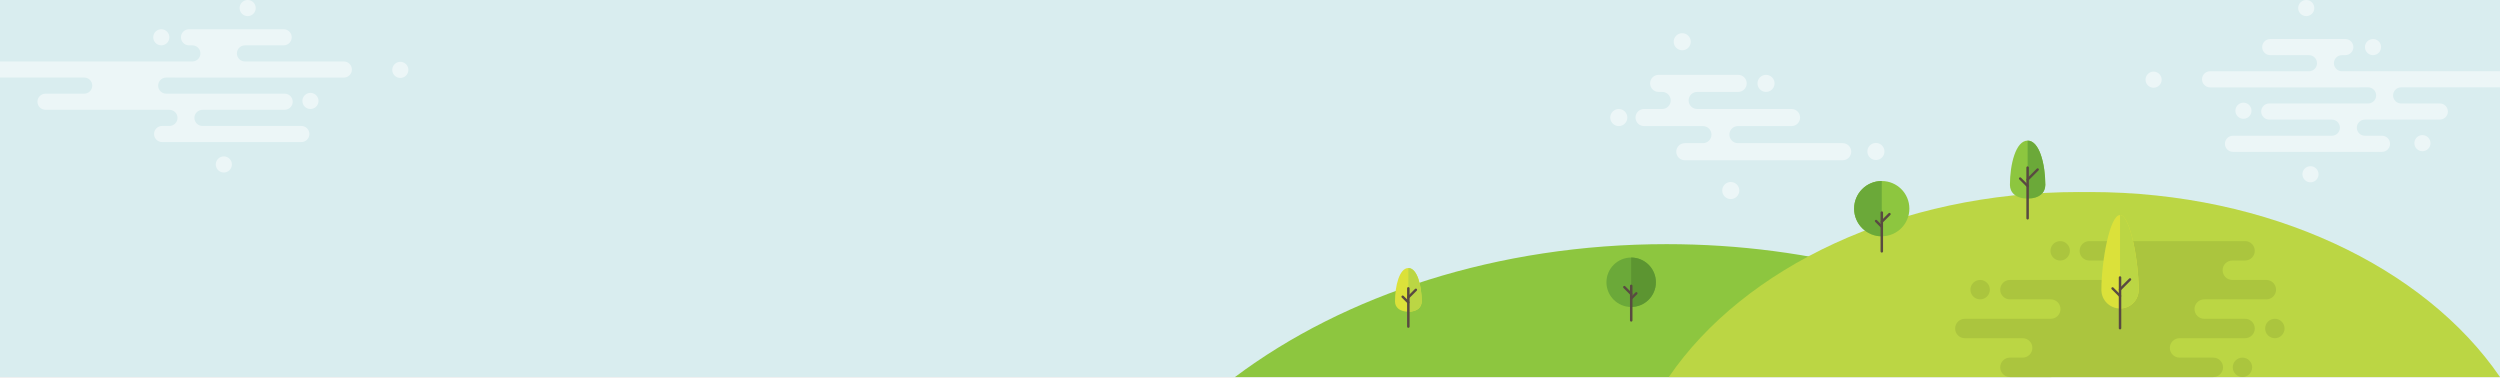
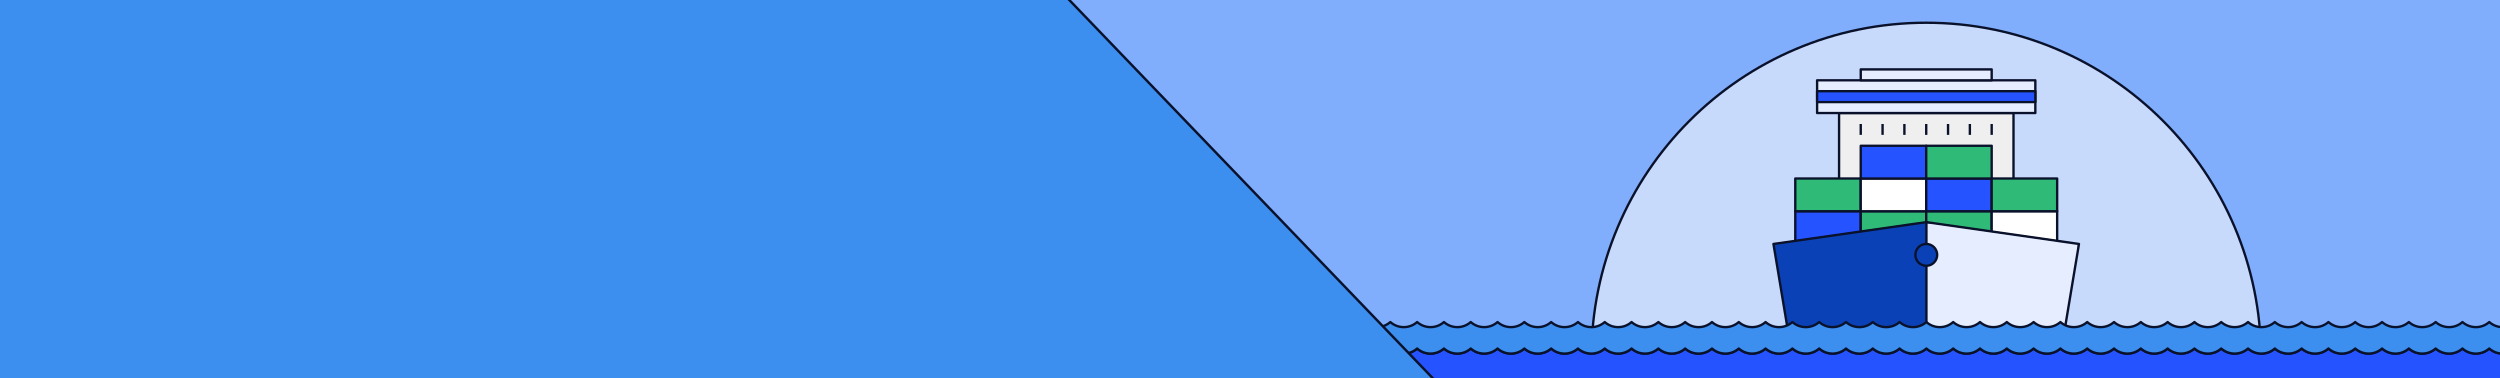
- <svg xmlns="http://www.w3.org/2000/svg" version="1.1" id="Layer_1" x="0px" y="0px" viewBox="0 0 4197.284 633.007" style="enable-background:new 0 0 4197.284 633.007;" xml:space="preserve">
-   <style type="text/css">
- 	.st0{fill:#D9EDEF;}
- 	.st1{fill:#8DC63F;}
- 	.st2{fill:#6BA939;}
- 	.st3{fill:#5C9531;}
- 	.st4{fill:#594A41;}
- 	.st5{fill:#DBE13A;}
- 	.st6{fill:#BBD644;}
- 	.st7{fill:#ABC53E;}
- 	.st8{opacity:0.5;}
- 	.st9{fill:#FFFFFF;}
- </style>
-   <rect class="st0" width="4197.284" height="633.007" />
+ <svg xmlns="http://www.w3.org/2000/svg" id="Layer_1" data-name="Layer 1" viewBox="0 0 4197.28 633.01">
+   <defs>
+     <style>
+       .cls-1 {
+         fill: #30ba78;
+       }
+ 
+       .cls-1, .cls-2, .cls-3, .cls-4, .cls-5, .cls-6, .cls-7, .cls-8, .cls-9, .cls-10, .cls-11, .cls-12, .cls-13 {
+         stroke: #0a112b;
+         stroke-linejoin: round;
+       }
+ 
+       .cls-1, .cls-2, .cls-3, .cls-4, .cls-6, .cls-7, .cls-9, .cls-10, .cls-11, .cls-12, .cls-13 {
+         stroke-width: 4px;
+       }
+ 
+       .cls-2 {
+         fill: #efefef;
+       }
+ 
+       .cls-14, .cls-13 {
+         fill: #0b41b7;
+       }
+ 
+       .cls-3 {
+         fill: #fff;
+       }
+ 
+       .cls-4 {
+         fill: #c8dafc;
+       }
+ 
+       .cls-5 {
+         fill: #81aefc;
+         stroke-width: 4.18px;
+       }
+ 
+       .cls-6 {
+         fill: #e6edfe;
+       }
+ 
+       .cls-7, .cls-8 {
+         fill: #3c8eef;
+       }
+ 
+       .cls-8 {
+         stroke-width: 4.13px;
+       }
+ 
+       .cls-9 {
+         fill: none;
+       }
+ 
+       .cls-10 {
+         fill: #30ba78;
+       }
+ 
+       .cls-11 {
+         fill: #2453ff;
+       }
+ 
+       .cls-12 {
+         fill: #2453ff;
+       }
+ 
+       .cls-15 {
+         clip-path: url(#clippath);
+       }
+     </style>
+     <clipPath id="clippath">
+       <polygon class="cls-13" points="3490.41 409.59 3233.95 372.95 2977.48 409.59 3014.12 629.34 3453.78 629.42 3490.41 409.59" />
+     </clipPath>
+   </defs>
+   <polygon class="cls-5" points="1768.5 647.07 4294.04 648.11 4294.04 -15.1 1768.5 -15.1 1768.5 647.07" />
+   <path class="cls-4" d="M3796.07,600.31c0,9.76-.25,19.47-.74,29.11h-1122.76c-.49-9.64-.74-19.35-.74-29.11,0-310.45,251.67-562.13,562.12-562.13s562.12,251.68,562.12,562.13Z" />
  <g>
-     <path id="path598" class="st1" d="M3443.884,580.007   c-175.2-106.2-400.3-170.1-645.9-170.1c-284.2,0-541,85.5-724.6,223.1   h1370.5V580.007z" />
+     <rect class="cls-2" x="3087.63" y="189.76" width="292.87" height="256.47" />
    <g>
-       <path id="path600" class="st2" d="M2780.084,473.907c0,22.9-18.6,41.5-41.5,41.5    c-22.9,0-41.5-18.6-41.5-41.5c0-22.9,18.6-41.5,41.5-41.5    C2761.584,432.407,2780.084,451.007,2780.084,473.907z" />
-       <path id="path602" class="st3" d="M2780.084,473.907c0-22.9-18.6-41.5-41.5-41.5v82.9    C2761.584,515.307,2780.084,496.807,2780.084,473.907z" />
-       <path id="path604" class="st4" d="M2738.684,540.007c-1.1,0-2.1-0.9-2.1-2.1v-58    c0-1.1,0.9-2.1,2.1-2.1c1.1,0,2.1,0.9,2.1,2.1v58    C2740.784,539.107,2739.784,540.007,2738.684,540.007z" />
-       <path id="path606" class="st4" d="M2738.684,503.107c-0.5,0-1.1-0.2-1.5-0.6    c-0.8-0.8-0.8-2.1,0-2.9l8.6-8.6c0.8-0.8,2.1-0.8,2.9,0    s0.8,2.1,0,2.9l-8.6,8.6    C2739.684,502.907,2739.184,503.107,2738.684,503.107z" />
-       <path id="path608" class="st4" d="M2738.684,495.607c-0.5,0-1.1-0.2-1.5-0.6l-11.5-11.5    c-0.8-0.8-0.8-2.1,0-2.9c0.8-0.8,2.1-0.8,2.9,0l11.5,11.5    c0.8,0.8,0.8,2.1,0,2.9    C2739.684,495.407,2739.184,495.607,2738.684,495.607z" />
+       <line class="cls-9" x1="3124.03" y1="226.4" x2="3124.03" y2="208.14" />
+       <line class="cls-9" x1="3160.67" y1="226.4" x2="3160.67" y2="208.14" />
+       <line class="cls-9" x1="3197.31" y1="226.4" x2="3197.31" y2="208.14" />
+       <line class="cls-9" x1="3233.95" y1="226.4" x2="3233.95" y2="208.14" />
+       <line class="cls-9" x1="3270.59" y1="226.4" x2="3270.59" y2="208.14" />
+       <line class="cls-9" x1="3307.22" y1="226.4" x2="3307.22" y2="208.14" />
+       <line class="cls-9" x1="3343.86" y1="226.4" x2="3343.86" y2="208.14" />
    </g>
-     <path id="path610" class="st5" d="M2386.884,506.107c0-26-7.4-56.1-22.4-56.1   s-22.4,30.1-22.4,56.1c0,9.5,7.4,17.2,22.4,17.2   C2379.484,523.407,2386.884,515.707,2386.884,506.107z" />
-     <path id="path612" class="st6" d="M2386.884,506.107c0-26-7.4-56.1-22.4-56.1v73.3   c15,0.1,22.4-7.6,22.4-17.2V506.107z" />
-     <path id="path614" class="st4" d="M2364.484,550.407c-1.1,0-2.1-0.9-2.1-2.1v-64.2   c0-1.1,0.9-2.1,2.1-2.1c1.1,0,2.1,0.9,2.1,2.1v64.2   C2366.584,549.507,2365.684,550.407,2364.484,550.407L2364.484,550.407z" />
-     <path id="path616" class="st4" d="M2364.484,509.707c-0.5,0-1.1-0.2-1.5-0.6l-9.5-9.5   c-0.8-0.8-0.8-2.1,0-2.9s2.1-0.8,2.9,0l9.5,9.5   c0.8,0.8,0.8,2.1,0,2.9   C2365.584,509.507,2365.084,509.707,2364.484,509.707z" />
-     <path id="path618" class="st4" d="M2364.484,501.307c-0.5,0-1.1-0.2-1.5-0.6   c-0.8-0.8-0.8-2.1,0-2.9l12.7-12.7   c0.8-0.8,2.1-0.8,2.9,0s0.8,2.1,0,2.9l-12.7,12.7   C2365.584,501.107,2365.084,501.307,2364.484,501.307z" />
-     <path id="path620" class="st6" d="M3489.784,322.407c-301.4,0-562.2,126.5-688,310.6h653.3   h88.9h653.3c-125.9-184.1-386.7-310.6-688.3-310.6   c-3.2,0-6.4,0.1-9.6,0.1c-3.2-0.1-6.4-0.1-9.6-0.1V322.407   z" />
-     <g id="g642" transform="translate(0,150.9074)">
-       <path id="path622" class="st7" d="M3340.784,335.4c0-9-7.3-16.3-16.3-16.3    s-16.3,7.3-16.3,16.3s7.3,16.3,16.3,16.3    S3340.784,344.4,3340.784,335.4z" />
-       <path id="path624" class="st7" d="M3475.184,270.2c0-9-7.3-16.3-16.3-16.3    s-16.3,7.3-16.3,16.3S3449.884,286.5,3458.884,286.5    S3475.184,279.2,3475.184,270.2z" />
-       <path id="path626" class="st7" d="M3298.784,384.3c-9,0-16.3,7.3-16.3,16.3    s7.3,16.3,16.3,16.3h97.1c9,0,16.3,7.3,16.3,16.3    s-7.3,16.3-16.3,16.3h-21.4c-9,0-16.3,7.3-16.3,16.3    s7.3,16.3,16.3,16.3h289.5h52c9,0,16.3-7.3,16.3-16.3    s-7.3-16.3-16.3-16.3h-56.7c-9,0-16.3-7.3-16.3-16.3    s7.3-16.3,16.3-16.3h110c9,0,16.3-7.3,16.3-16.3    s-7.3-16.3-16.3-16.3h-68.6c-9,0-16.3-7.3-16.3-16.3    s7.3-16.3,16.3-16.3h104.3c9,0,16.3-7.3,16.3-16.3    s-7.3-16.3-16.3-16.3h-57.1c-9,0-16.3-7.3-16.3-16.3    s7.3-16.3,16.3-16.3h21.4c9,0,16.3-7.3,16.3-16.3    s-7.3-16.3-16.3-16.3h-119.5h-142c-9,0-16.3,7.3-16.3,16.3    s7.3,16.3,16.3,16.3h56.7c9,0,16.3,7.3,16.3,16.3    s-7.3,16.3-16.3,16.3h-190c-9,0-16.3,7.3-16.3,16.3    s7.3,16.3,16.3,16.3h68.6c9,0,16.3,7.3,16.3,16.3    s-7.3,16.3-16.3,16.3h-144.3H3298.784z" />
-       <path id="path628" class="st7" d="M3802.984,400.6c0,9,7.3,16.3,16.3,16.3    s16.3-7.3,16.3-16.3s-7.3-16.3-16.3-16.3    S3802.984,391.6,3802.984,400.6z" />
-       <path id="path630" class="st7" d="M3748.584,465.8c0,9,7.3,16.3,16.3,16.3    s16.3-7.3,16.3-16.3S3773.884,449.5,3764.884,449.5    S3748.584,456.8,3748.584,465.8z" />
-     </g>
+     <rect class="cls-6" x="3050.76" y="134.81" width="366.38" height="54.96" />
+     <rect class="cls-11" x="3050.76" y="153.09" width="366.38" height="18.32" />
+     <rect class="cls-6" x="3124.03" y="116.49" width="219.83" height="18.32" />
+     <rect class="cls-11" x="3014.12" y="354.64" width="109.91" height="54.96" />
+     <rect class="cls-10" x="3124.03" y="354.64" width="109.91" height="54.96" />
+     <rect class="cls-10" x="3233.95" y="354.64" width="109.91" height="54.96" />
+     <rect class="cls-3" x="3343.87" y="354.64" width="109.91" height="54.96" />
+     <rect class="cls-10" x="3014.12" y="299.68" width="109.91" height="54.96" />
+     <rect class="cls-3" x="3124.03" y="299.68" width="109.91" height="54.96" />
+     <rect class="cls-11" x="3233.95" y="299.68" width="109.91" height="54.96" />
+     <rect class="cls-1" x="3343.87" y="299.68" width="109.91" height="54.96" />
+     <rect class="cls-11" x="3124.03" y="244.72" width="109.91" height="54.96" />
+     <rect class="cls-10" x="3233.95" y="244.72" width="109.91" height="54.96" />
    <g>
-       <path id="path654" class="st1" d="M3159.284,303.907c25.6,0,46.4,20.7,46.4,46.4    c0,25.6-20.7,46.4-46.4,46.4c-25.6,0-46.4-20.7-46.4-46.4    C3112.884,324.607,3133.684,303.807,3159.284,303.907z" />
-       <path id="path656" class="st2" d="M3159.284,396.807v-92.9    c-25.6,0-46.4,20.7-46.4,46.4    C3112.884,375.907,3133.684,396.707,3159.284,396.807z" />
-       <path id="path658" class="st4" d="M3157.284,422.007v-65.1c0-1.2,1-2.1,2.1-2.1    c1.2,0,2.1,1,2.1,2.1v65.1c0,1.2-1,2.1-2.1,2.1    C3158.184,424.107,3157.284,423.207,3157.284,422.007z" />
-       <path id="path660" class="st4" d="M3157.984,382.207l-9.7-9.7    c-0.8-0.8-0.8-2.1,0-2.9s2.1-0.8,2.9,0l9.7,9.7    c0.8,0.8,0.8,2.1,0,2.9c-0.4,0.4-1,0.6-1.5,0.6    S3158.284,382.607,3157.984,382.207z" />
-       <path id="path662" class="st4" d="M3157.984,373.707c-0.8-0.8-0.8-2.1,0-2.9    l12.8-12.8c0.8-0.8,2.1-0.8,2.9,0    c0.8,0.8,0.8,2.1,0,2.9l-12.8,12.8c-0.4,0.4-1,0.6-1.5,0.6    S3158.284,374.107,3157.984,373.707z" />
-     </g>
-     <g>
-       <path id="path694" class="st5" d="M3559.345,517.888c-17.3,0-31.3-14-31.3-31.3    c0-47.2,14-125.6,31.3-125.6c17.3,0,31.3,78.4,31.3,125.6    C3590.645,503.888,3576.645,517.888,3559.345,517.888z" />
-       <path id="path696" class="st6" d="M3559.345,517.888V360.988    c17.3,0,31.3,78.4,31.3,125.6    C3590.645,503.888,3576.645,517.888,3559.345,517.888z" />
-       <path id="path698" class="st4" d="M3557.245,550.988v-85.1c0-1.2,1-2.1,2.1-2.1    c1.2,0,2.1,1,2.1,2.1v85.1c0,1.2-1,2.1-2.1,2.1    C3558.145,553.088,3557.245,552.088,3557.245,550.988z" />
-       <path id="path700" class="st4" d="M3557.945,498.288l-12.6-12.6    c-0.8-0.8-0.8-2.1,0-2.9s2.1-0.8,2.9,0l12.6,12.7    c0.8,0.8,0.8,2.1,0,2.9c-0.4,0.4-1,0.6-1.5,0.6    S3558.245,498.788,3557.945,498.288z" />
-       <path id="path702" class="st4" d="M3557.845,487.388c-0.8-0.8-0.8-2.1,0-2.9    l16.8-16.8c0.8-0.8,2.1-0.8,2.9,0s0.8,2.1,0,2.9    l-16.7,16.8c-0.4,0.4-1,0.6-1.5,0.6S3558.245,487.788,3557.845,487.388z" />
-     </g>
-     <g>
-       <path id="path714" class="st1" d="M3404.19,333.387c-19.9,0-29.7-10.3-29.7-22.9    c0-34.5,9.8-74.4,29.7-74.4c19.9,0,29.7,39.9,29.7,74.4    C3433.89,323.187,3424.09,333.387,3404.19,333.387z" />
-       <path id="path716" class="st2" d="M3404.19,333.287v-97.2    c19.9,0,29.7,39.9,29.7,74.4    C3433.89,323.187,3424.09,333.387,3404.19,333.287z" />
-       <path id="path718" class="st4" d="M3402.09,366.487v-85.1c0-1.2,1-2.1,2.1-2.1    c1.2,0,2.1,1,2.1,2.1v85.1c0,1.2-1,2.1-2.1,2.1    C3403.09,368.587,3402.19,367.687,3402.09,366.487z" />
-       <path id="path720" class="st4" d="M3402.79,313.787l-12.6-12.6    c-0.8-0.8-0.8-2.1,0-2.9s2.1-0.8,2.9,0l12.6,12.7    c0.8,0.8,0.8,2.1,0,2.9c-0.4,0.4-1,0.6-1.5,0.6    S3403.19,314.287,3402.79,313.787z" />
-       <path id="path722" class="st4" d="M3402.79,302.887c-0.8-0.8-0.8-2.1,0-2.9    l16.8-16.8c0.8-0.8,2.1-0.8,2.9,0    c0.8,0.8,0.8,2.1,0,2.9l-16.8,16.8c-0.4,0.4-1,0.6-1.5,0.6    S3403.19,303.287,3402.79,302.887z" />
+       <polygon class="cls-14" points="3490.41 409.59 3233.95 372.95 2977.48 409.59 3014.12 629.34 3453.78 629.42 3490.41 409.59" />
+       <g class="cls-15">
+         <rect class="cls-6" x="3234.29" y="372.95" width="256.13" height="256.43" />
+         <circle class="cls-13" cx="3234.06" cy="427.91" r="18.32" />
+       </g>
+       <polygon class="cls-9" points="3490.41 409.59 3233.95 372.95 2977.48 409.59 3014.12 629.34 3453.78 629.42 3490.41 409.59" />
    </g>
  </g>
-   <g class="st8">
-     <path class="st9" d="M2760.214,183h30.457c7.917,0,14.336-6.419,14.336-14.336   c0-7.917-6.418-14.336-14.336-14.336h-5.952c-7.917,0-14.336-6.418-14.336-14.336   v-0c0-7.917,6.418-14.336,14.336-14.336h133.531   c7.917,0,14.336,6.418,14.336,14.336v0c0,7.918-6.418,14.336-14.336,14.336   h-7.074h-61.786c-7.917,0-14.336,6.418-14.336,14.336v0   c0,7.918,6.418,14.336,14.336,14.336h61.786h64.633h7.112h24.937   c7.917,0,14.336,6.418,14.336,14.336c0,7.918-6.418,14.336-14.336,14.336h-20.979   c-0.069,0.001-0.136,0.01-0.206,0.01h-7.074h-61.786   c-7.918,0-14.336,6.418-14.336,14.336c0,7.918,6.418,14.336,14.336,14.336h61.786   h64.632h7.113h42.358c7.917,0,14.336,6.418,14.336,14.336   c0,7.917-6.418,14.336-14.336,14.336h-131.533h-41.686h-91.845   c-7.917,0-14.336-6.419-14.336-14.336c0-7.918,6.418-14.336,14.336-14.336h30.457   c7.917,0,14.336-6.418,14.336-14.336c0-7.918-6.419-14.336-14.336-14.336h-5.952   c-0.069,0-0.136-0.009-0.206-0.01h-0.877h-91.845   c-7.917,0-14.336-6.418-14.336-14.336   C2745.879,189.418,2752.297,183,2760.214,183z" />
-     <ellipse transform="matrix(0.7071068 -0.7071068 0.7071068 0.7071068 656.4876 1979.583)" class="st9" cx="2717.812" cy="197.341" rx="14.336" ry="14.336" />
-     <ellipse transform="matrix(0.2305667 -0.9730566 0.9730566 0.2305667 2145.146 2992.823)" class="st9" cx="2964.995" cy="139.992" rx="14.336" ry="14.336" />
-     <ellipse transform="matrix(0.1605944 -0.9870205 0.9870205 0.1605944 2301.579 2846.472)" class="st9" cx="2824.311" cy="70.072" rx="14.336" ry="14.336" />
-     <ellipse transform="matrix(0.8951613 -0.4457424 0.4457424 0.8951613 216.8302 1430.534)" class="st9" cx="3149.512" cy="254.319" rx="14.336" ry="14.336" />
-     <circle class="st9" cx="2905.81" cy="319.886" r="14.336" />
-   </g>
-   <g class="st8">
-     <path class="st9" d="M4197.284,119.588h-124.14h-36.224h-3.12h-86.683h-16.252   c-6.962-0.555-12.443-6.37-12.443-13.475c0-7.472,6.058-13.53,13.53-13.53   h5.618c7.473,0,13.53-6.058,13.53-13.53l0,0c0-7.473-6.057-13.53-13.53-13.53   h-126.026c-7.473,0-13.53,6.058-13.53,13.53l0,0   c0,7.473,6.058,13.53,13.53,13.53h6.676h58.313   c7.473,0,13.53,6.058,13.53,13.53v0c0,7.473-6.058,13.53-13.53,13.53   h-58.313h-61h-6.713h-39.977c-7.473,0-13.53,6.058-13.53,13.53   c0,7.473,6.058,13.53,13.53,13.53h124.14h39.343h86.683   c0.366,0,0.726-0.026,1.085-0.055h14.079c7.472,0,13.53,6.058,13.53,13.53   c0,7.473-6.058,13.53-13.53,13.53h-5.618h-52.674h-61h-6.713h-39.977   c-7.472,0-13.53,6.058-13.53,13.53c0,7.473,6.058,13.53,13.53,13.53h38.743   c0.453,0.046,0.912,0.07,1.377,0.07h6.676h58.314   c7.472,0,13.53,6.058,13.53,13.53v0c0,7.473-6.058,13.53-13.53,13.53   h-58.314h-61h-6.713h-39.977c-7.473,0-13.53,6.058-13.53,13.53   c0,7.473,6.058,13.53,13.53,13.53h124.14h39.343h86.683   c7.472,0,13.53-6.058,13.53-13.53c0-7.472-6.058-13.53-13.53-13.53h-28.745   c-7.472,0-13.53-6.058-13.53-13.53c0-7.472,6.058-13.53,13.53-13.53h5.618   c0.465,0,0.925-0.024,1.377-0.07h82.643h36.223   c7.473,0,13.53-6.058,13.53-13.53l0,0c0-7.473-6.058-13.53-13.53-13.53h-6.676   h-29.547h-28.745c-7.472,0-13.53-6.058-13.53-13.53   c0-7.473,6.058-13.53,13.53-13.53h5.618h52.674h61h6.713h39.977" />
-     <ellipse transform="matrix(0.2400311 -0.9707652 0.9707652 0.2400311 2857.51 4130.818)" class="st9" cx="4067.057" cy="240.353" rx="13.531" ry="13.531" />
-     <ellipse transform="matrix(0.6751397 -0.7376899 0.7376899 0.6751397 1235.956 2964.704)" class="st9" cx="3984.091" cy="79.053" rx="13.531" ry="13.531" />
-     <ellipse transform="matrix(0.2305667 -0.9730565 0.9730565 0.2305667 2966.067 3778.07)" class="st9" cx="3871.984" cy="13.531" rx="13.531" ry="13.531" />
-     <ellipse transform="matrix(0.153126 -0.9882067 0.9882067 0.153126 2996.007 4081.113)" class="st9" cx="3879.103" cy="292.555" rx="13.531" ry="13.531" />
-     <ellipse transform="matrix(0.1547078 -0.9879603 0.9879603 0.1547078 3000.174 3878.368)" class="st9" cx="3766.565" cy="185.913" rx="13.531" ry="13.531" />
-     <ellipse transform="matrix(0.7071068 -0.7071068 0.7071068 0.7071068 964.4238 2595.861)" class="st9" cx="3615.693" cy="133.768" rx="13.531" ry="13.531" />
-   </g>
-   <g class="st8">
-     <path class="st9" d="M0,103.146h99.549h36.224h3.12h168.893h16.252   c6.963-0.555,12.443-6.37,12.443-13.475c0-7.472-6.057-13.53-13.53-13.53   h-5.618c-7.473,0-13.53-6.058-13.53-13.53l0,0c0-7.473,6.058-13.53,13.53-13.53   h158.91c7.473,0,13.53,6.058,13.53,13.53l0,0c0,7.473-6.058,13.53-13.53,13.53   h-6.676h-58.313c-7.473,0-13.53,6.058-13.53,13.53v0   c0,7.473,6.058,13.53,13.53,13.53h58.313h61h6.713h39.977   c7.473,0,13.53,6.058,13.53,13.53c0,7.473-6.058,13.53-13.53,13.53H453.116   h-39.343H294.206c-0.366,0-0.726-0.026-1.085-0.055h-14.079   c-7.473,0-13.53,6.058-13.53,13.53s6.058,13.53,13.53,13.53h5.618h52.674   h93.884h6.713h39.977c7.473,0,13.53,6.058,13.53,13.53   c0,7.473-6.058,13.53-13.53,13.53h-38.743   c-0.453,0.046-0.912,0.069-1.377,0.069h-6.676h-91.198   c-7.473,0-13.53,6.058-13.53,13.53v0c0,7.473,6.058,13.53,13.53,13.53   h58.314h61h6.713h39.977c7.473,0,13.53,6.058,13.53,13.53   c0,7.473-6.058,13.53-13.53,13.53H381.776h-39.343h-70.241   c-7.473,0-13.53-6.058-13.53-13.53c0-7.472,6.058-13.53,13.53-13.53h12.302   c7.473,0,13.53-6.058,13.53-13.53c0-7.472-6.058-13.53-13.53-13.53H278.877   c-0.465,0-0.924-0.024-1.377-0.069h-164.853H76.423   c-7.473,0-13.53-6.058-13.53-13.53l0,0c0-7.473,6.058-13.53,13.53-13.53h6.676   h29.547h28.745c7.473,0,13.53-6.058,13.53-13.53   c0-7.473-6.058-13.53-13.53-13.53h-5.618H83.099H22.099h-6.713H0" />
-     <ellipse transform="matrix(0.7376898 -0.6751398 0.6751398 0.7376898 28.76589 199.2597)" class="st9" cx="270.812" cy="62.611" rx="13.531" ry="13.531" />
-     <ellipse transform="matrix(0.9730566 -0.2305667 0.2305667 0.9730566 8.083467 96.23493)" class="st9" cx="415.803" cy="13.531" rx="13.531" ry="13.531" />
-     <ellipse transform="matrix(0.9882067 -0.153126 0.153126 0.9882067 -37.84808 60.80101)" class="st9" cx="375.8" cy="276.113" rx="13.531" ry="13.531" />
-     <ellipse transform="matrix(0.9879603 -0.1547078 0.1547078 0.9879603 -19.94312 82.67748)" class="st9" cx="521.222" cy="169.471" rx="13.531" ry="13.531" />
-     <ellipse transform="matrix(0.7071068 -0.7071068 0.7071068 0.7071068 113.8899 509.6063)" class="st9" cx="672.094" cy="117.326" rx="13.531" ry="13.531" />
-   </g>
+   <path class="cls-12" d="M4217.67,589.68v57.39h-2098.64v-55.9c.41.17.82.33,1.24.48.13.04.26.09.39.13.32.12.65.23.99.32.38.13.76.24,1.15.34.36.1.72.2,1.08.28.05.02.1.03.15.04.46.11.93.2,1.4.29.45.09.9.16,1.35.23.12.02.24.03.36.05.42.06.85.11,1.28.15.04,0,.08.01.13.01.5.05,1.01.08,1.52.11h.07c.53.03,1.07.04,1.61.04,8.63,0,16.51-3.22,22.5-8.53,5.99,5.31,13.87,8.53,22.5,8.53s16.51-3.22,22.5-8.53c5.99,5.31,13.87,8.53,22.5,8.53s16.51-3.22,22.5-8.53c5.99,5.31,13.87,8.53,22.5,8.53s16.51-3.22,22.5-8.53c5.99,5.31,13.87,8.53,22.5,8.53s16.51-3.22,22.5-8.53c5.99,5.31,13.87,8.53,22.5,8.53s16.51-3.22,22.5-8.53c5.99,5.31,13.87,8.53,22.5,8.53s16.51-3.22,22.5-8.53c5.99,5.31,13.87,8.53,22.5,8.53s16.51-3.22,22.5-8.53c5.99,5.31,13.87,8.53,22.5,8.53s16.51-3.22,22.5-8.53c5.99,5.31,13.87,8.53,22.5,8.53s16.51-3.22,22.5-8.53c5.99,5.31,13.87,8.53,22.5,8.53s16.51-3.22,22.5-8.53c5.99,5.31,13.87,8.53,22.5,8.53s16.51-3.22,22.5-8.53c5.99,5.31,13.87,8.53,22.5,8.53s16.51-3.22,22.5-8.53c5.99,5.31,13.87,8.53,22.5,8.53s16.51-3.22,22.5-8.53c5.99,5.31,13.87,8.53,22.5,8.53s16.51-3.22,22.5-8.53c5.99,5.31,13.87,8.53,22.5,8.53s16.51-3.22,22.5-8.53c5.99,5.31,13.87,8.53,22.5,8.53s16.51-3.22,22.5-8.53c5.99,5.31,13.87,8.53,22.5,8.53s16.51-3.22,22.5-8.53c5.99,5.31,13.87,8.53,22.5,8.53s16.51-3.22,22.5-8.53c5.99,5.31,13.87,8.53,22.5,8.53s16.51-3.22,22.5-8.53c5.99,5.31,13.87,8.53,22.5,8.53s16.51-3.22,22.5-8.53c5.99,5.31,13.87,8.53,22.5,8.53s16.51-3.22,22.5-8.53c5.99,5.31,13.87,8.53,22.5,8.53s16.51-3.22,22.5-8.53c5.99,5.31,13.87,8.53,22.5,8.53s16.51-3.22,22.5-8.53c5.99,5.31,13.87,8.53,22.5,8.53s16.51-3.22,22.5-8.53c5.99,5.31,13.87,8.53,22.5,8.53s16.51-3.22,22.5-8.53c5.99,5.31,13.87,8.53,22.5,8.53s16.51-3.22,22.5-8.53c5.99,5.31,13.87,8.53,22.5,8.53s16.51-3.22,22.5-8.53c5.99,5.31,13.87,8.53,22.5,8.53s16.51-3.22,22.5-8.53c5.99,5.31,13.87,8.53,22.5,8.53s16.51-3.22,22.5-8.53c5.99,5.31,13.87,8.53,22.5,8.53s16.51-3.22,22.5-8.53c5.99,5.31,13.87,8.53,22.5,8.53s16.51-3.22,22.5-8.53c5.99,5.31,13.87,8.53,22.5,8.53s16.51-3.22,22.5-8.53c5.99,5.31,13.87,8.53,22.5,8.53s16.51-3.22,22.5-8.53c5.99,5.31,13.87,8.53,22.5,8.53s16.51-3.22,22.5-8.53c5.99,5.31,13.87,8.53,22.5,8.53s16.51-3.22,22.5-8.53c5.99,5.31,13.87,8.53,22.5,8.53s16.51-3.22,22.5-8.53c5.99,5.31,13.87,8.53,22.5,8.53s16.51-3.22,22.5-8.53c5.99,5.31,13.87,8.53,22.5,8.53s16.51-3.22,22.5-8.53c5.99,5.31,13.87,8.53,22.5,8.53s16.51-3.22,22.5-8.53c5.99,5.31,13.87,8.53,22.5,8.53s16.51-3.22,22.5-8.53c5.99,5.31,13.87,8.53,22.5,8.53s16.51-3.22,22.5-8.53c5.99,5.31,13.87,8.53,22.5,8.53s16.51-3.22,22.5-8.53c5.99,5.31,13.87,8.53,22.5,8.53s16.51-3.22,22.5-8.53c5.99,5.31,13.87,8.53,22.5,8.53s16.51-3.22,22.5-8.53c5.99,5.31,13.87,8.53,22.5,8.53s16.51-3.22,22.5-8.53c5.99,5.31,13.87,8.53,22.5,8.53,5.75,0,11.17-1.43,15.92-3.96Z" />
+   <path class="cls-7" d="M4217.67,545.26v44.42c-4.75,2.53-10.17,3.96-15.92,3.96-8.63,0-16.51-3.22-22.5-8.53-5.99,5.31-13.87,8.53-22.5,8.53s-16.51-3.22-22.5-8.53c-5.99,5.31-13.87,8.53-22.5,8.53s-16.51-3.22-22.5-8.53c-5.99,5.31-13.87,8.53-22.5,8.53s-16.51-3.22-22.5-8.53c-5.99,5.31-13.87,8.53-22.5,8.53s-16.51-3.22-22.5-8.53c-5.99,5.31-13.87,8.53-22.5,8.53s-16.51-3.22-22.5-8.53c-5.99,5.31-13.87,8.53-22.5,8.53s-16.51-3.22-22.5-8.53c-5.99,5.31-13.87,8.53-22.5,8.53s-16.51-3.22-22.5-8.53c-5.99,5.31-13.87,8.53-22.5,8.53s-16.51-3.22-22.5-8.53c-5.99,5.31-13.87,8.53-22.5,8.53s-16.51-3.22-22.5-8.53c-5.99,5.31-13.87,8.53-22.5,8.53s-16.51-3.22-22.5-8.53c-5.99,5.31-13.87,8.53-22.5,8.53s-16.51-3.22-22.5-8.53c-5.99,5.31-13.87,8.53-22.5,8.53s-16.51-3.22-22.5-8.53c-5.99,5.31-13.87,8.53-22.5,8.53s-16.51-3.22-22.5-8.53c-5.99,5.31-13.87,8.53-22.5,8.53s-16.51-3.22-22.5-8.53c-5.99,5.31-13.87,8.53-22.5,8.53s-16.51-3.22-22.5-8.53c-5.99,5.31-13.87,8.53-22.5,8.53s-16.51-3.22-22.5-8.53c-5.99,5.31-13.87,8.53-22.5,8.53s-16.51-3.22-22.5-8.53c-5.99,5.31-13.87,8.53-22.5,8.53s-16.51-3.22-22.5-8.53c-5.99,5.31-13.87,8.53-22.5,8.53s-16.51-3.22-22.5-8.53c-5.99,5.31-13.87,8.53-22.5,8.53s-16.51-3.22-22.5-8.53c-5.99,5.31-13.87,8.53-22.5,8.53s-16.51-3.22-22.5-8.53c-5.99,5.31-13.87,8.53-22.5,8.53s-16.51-3.22-22.5-8.53c-5.99,5.31-13.87,8.53-22.5,8.53s-16.51-3.22-22.5-8.53c-5.99,5.31-13.87,8.53-22.5,8.53s-16.51-3.22-22.5-8.53c-5.99,5.31-13.87,8.53-22.5,8.53s-16.51-3.22-22.5-8.53c-5.99,5.31-13.87,8.53-22.5,8.53s-16.51-3.22-22.5-8.53c-5.99,5.31-13.87,8.53-22.5,8.53s-16.51-3.22-22.5-8.53c-5.99,5.31-13.87,8.53-22.5,8.53s-16.51-3.22-22.5-8.53c-5.99,5.31-13.87,8.53-22.5,8.53s-16.51-3.22-22.5-8.53c-5.99,5.31-13.87,8.53-22.5,8.53s-16.51-3.22-22.5-8.53c-5.99,5.31-13.87,8.53-22.5,8.53s-16.51-3.22-22.5-8.53c-5.99,5.31-13.87,8.53-22.5,8.53s-16.51-3.22-22.5-8.53c-5.99,5.31-13.87,8.53-22.5,8.53s-16.51-3.22-22.5-8.53c-5.99,5.31-13.87,8.53-22.5,8.53s-16.51-3.22-22.5-8.53c-5.99,5.31-13.87,8.53-22.5,8.53s-16.51-3.22-22.5-8.53c-5.99,5.31-13.87,8.53-22.5,8.53s-16.51-3.22-22.5-8.53c-5.99,5.31-13.87,8.53-22.5,8.53s-16.51-3.22-22.5-8.53c-5.99,5.31-13.87,8.53-22.5,8.53s-16.51-3.22-22.5-8.53c-5.99,5.31-13.87,8.53-22.5,8.53s-16.51-3.22-22.5-8.53c-5.99,5.31-13.87,8.53-22.5,8.53s-16.51-3.22-22.5-8.53c-5.99,5.31-13.87,8.53-22.5,8.53s-16.51-3.22-22.5-8.53c-5.99,5.31-13.87,8.53-22.5,8.53s-16.51-3.22-22.5-8.53c-5.99,5.31-13.87,8.53-22.5,8.53s-16.51-3.22-22.5-8.53c-5.99,5.31-13.87,8.53-22.5,8.53s-16.51-3.22-22.5-8.53c-5.99,5.31-13.87,8.53-22.5,8.53s-16.51-3.22-22.5-8.53c-5.99,5.31-13.87,8.53-22.5,8.53-.54,0-1.08-.01-1.61-.04h-.07c-.51-.03-1.02-.06-1.52-.11-.05,0-.09-.01-.13-.01-.43-.04-.86-.09-1.28-.15-.12-.02-.24-.03-.36-.05-.45-.07-.9-.14-1.35-.23-.47-.09-.94-.18-1.4-.29-.05-.01-.1-.02-.15-.04-.36-.08-.72-.18-1.08-.28-.39-.1-.77-.21-1.15-.34-.34-.09-.67-.2-.99-.32-.13-.04-.26-.09-.39-.13-.42-.15-.83-.31-1.24-.48v-44.42c3.93,1.6,8.22,2.47,12.72,2.47,8.63,0,16.51-3.22,22.5-8.53,5.99,5.31,13.87,8.53,22.5,8.53s16.51-3.22,22.5-8.53c5.99,5.31,13.87,8.53,22.5,8.53s16.51-3.22,22.5-8.53c5.99,5.31,13.87,8.53,22.5,8.53s16.51-3.22,22.5-8.53c5.99,5.31,13.87,8.53,22.5,8.53s16.51-3.22,22.5-8.53c5.99,5.31,13.87,8.53,22.5,8.53s16.51-3.22,22.5-8.53c5.99,5.31,13.87,8.53,22.5,8.53s16.51-3.22,22.5-8.53c5.99,5.31,13.87,8.53,22.5,8.53s16.51-3.22,22.5-8.53c5.99,5.31,13.87,8.53,22.5,8.53s16.51-3.22,22.5-8.53c5.99,5.31,13.87,8.53,22.5,8.53s16.51-3.22,22.5-8.53c5.99,5.31,13.87,8.53,22.5,8.53s16.51-3.22,22.5-8.53c5.99,5.31,13.87,8.53,22.5,8.53s16.51-3.22,22.5-8.53c5.99,5.31,13.87,8.53,22.5,8.53s16.51-3.22,22.5-8.53c5.99,5.31,13.87,8.53,22.5,8.53s16.51-3.22,22.5-8.53c5.99,5.31,13.87,8.53,22.5,8.53s16.51-3.22,22.5-8.53c5.99,5.31,13.87,8.53,22.5,8.53s16.51-3.22,22.5-8.53c5.99,5.31,13.87,8.53,22.5,8.53s16.51-3.22,22.5-8.53c5.99,5.31,13.87,8.53,22.5,8.53s16.51-3.22,22.5-8.53c5.99,5.31,13.87,8.53,22.5,8.53s16.51-3.22,22.5-8.53c5.99,5.31,13.87,8.53,22.5,8.53s16.51-3.22,22.5-8.53c5.99,5.31,13.87,8.53,22.5,8.53s16.51-3.22,22.5-8.53c5.99,5.31,13.87,8.53,22.5,8.53s16.51-3.22,22.5-8.53c5.99,5.31,13.87,8.53,22.5,8.53s16.51-3.22,22.5-8.53c5.99,5.31,13.87,8.53,22.5,8.53s16.51-3.22,22.5-8.53c5.99,5.31,13.87,8.53,22.5,8.53s16.51-3.22,22.5-8.53c5.99,5.31,13.87,8.53,22.5,8.53s16.51-3.22,22.5-8.53c5.99,5.31,13.87,8.53,22.5,8.53s16.51-3.22,22.5-8.53c5.99,5.31,13.87,8.53,22.5,8.53s16.51-3.22,22.5-8.53c5.99,5.31,13.87,8.53,22.5,8.53s16.51-3.22,22.5-8.53c5.99,5.31,13.87,8.53,22.5,8.53s16.51-3.22,22.5-8.53c5.99,5.31,13.87,8.53,22.5,8.53s16.51-3.22,22.5-8.53c5.99,5.31,13.87,8.53,22.5,8.53s16.51-3.22,22.5-8.53c5.99,5.31,13.87,8.53,22.5,8.53s16.51-3.22,22.5-8.53c5.99,5.31,13.87,8.53,22.5,8.53s16.51-3.22,22.5-8.53c5.99,5.31,13.87,8.53,22.5,8.53s16.51-3.22,22.5-8.53c5.99,5.31,13.87,8.53,22.5,8.53s16.51-3.22,22.5-8.53c5.99,5.31,13.87,8.53,22.5,8.53s16.51-3.22,22.5-8.53c5.99,5.31,13.87,8.53,22.5,8.53s16.51-3.22,22.5-8.53c5.99,5.31,13.87,8.53,22.5,8.53s16.51-3.22,22.5-8.53c5.99,5.31,13.87,8.53,22.5,8.53s16.51-3.22,22.5-8.53c5.99,5.31,13.87,8.53,22.5,8.53s16.51-3.22,22.5-8.53c5.99,5.31,13.87,8.53,22.5,8.53s16.51-3.22,22.5-8.53c5.99,5.31,13.87,8.53,22.5,8.53s16.51-3.22,22.5-8.53c5.99,5.31,13.87,8.53,22.5,8.53s16.51-3.22,22.5-8.53c5.99,5.31,13.87,8.53,22.5,8.53s16.51-3.22,22.5-8.53c5.99,5.31,13.87,8.53,22.5,8.53s16.51-3.22,22.5-8.53c5.99,5.31,13.87,8.53,22.5,8.53,5.75,0,11.17-1.43,15.92-3.96Z" />
+   <polygon class="cls-8" points="1782.15 -13.63 -96.36 -13.63 -99.17 647.07 2417.11 647.07 1782.15 -13.63" />
</svg>
